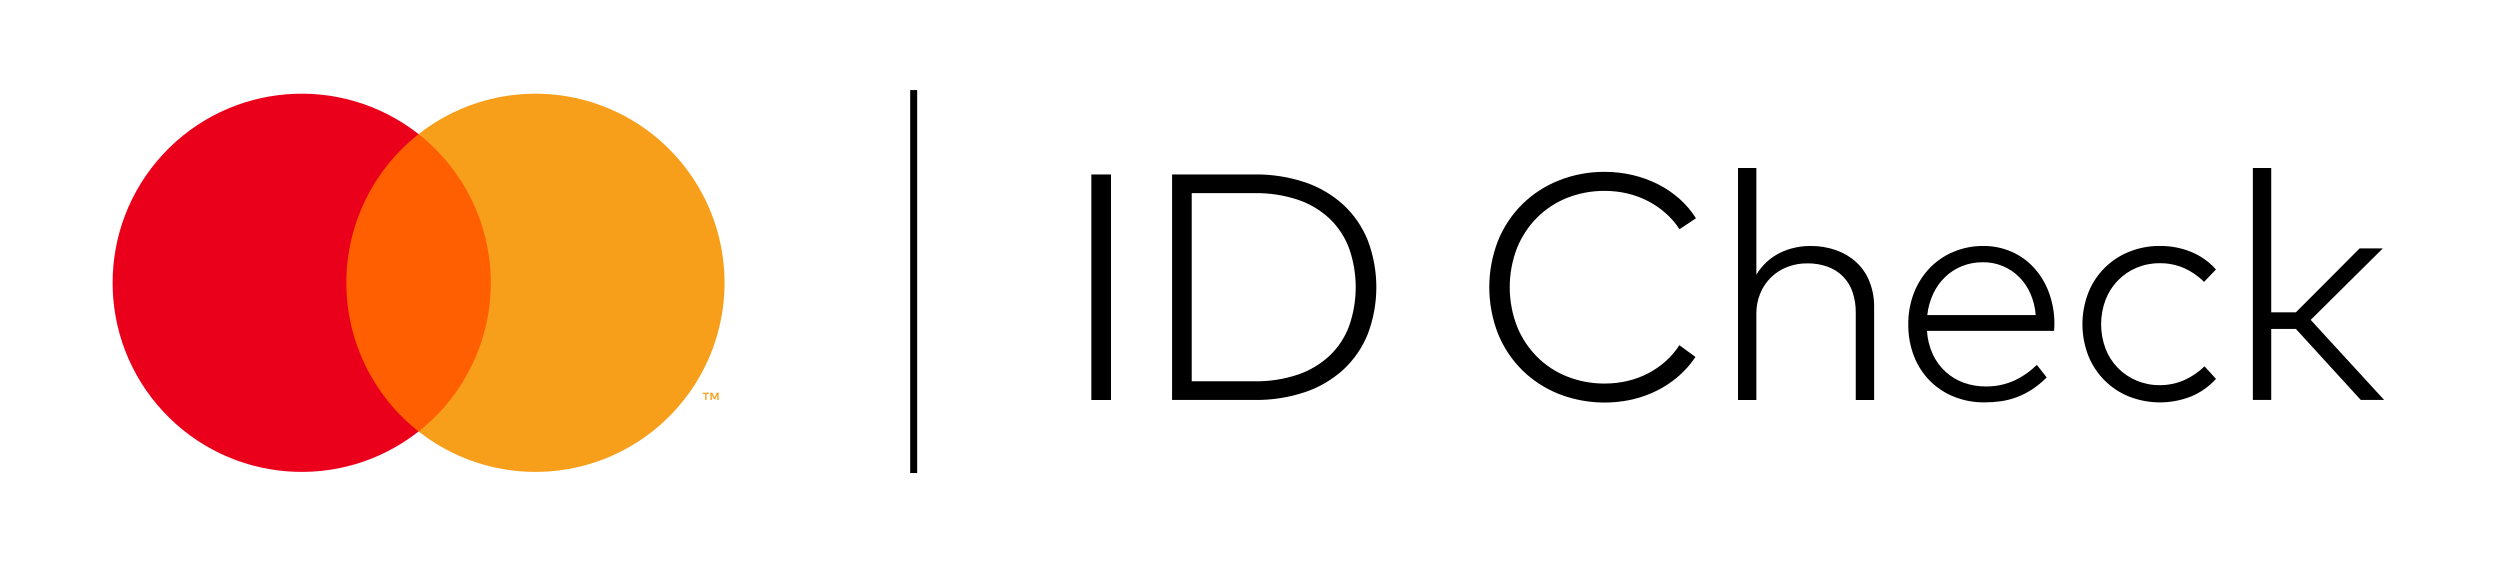
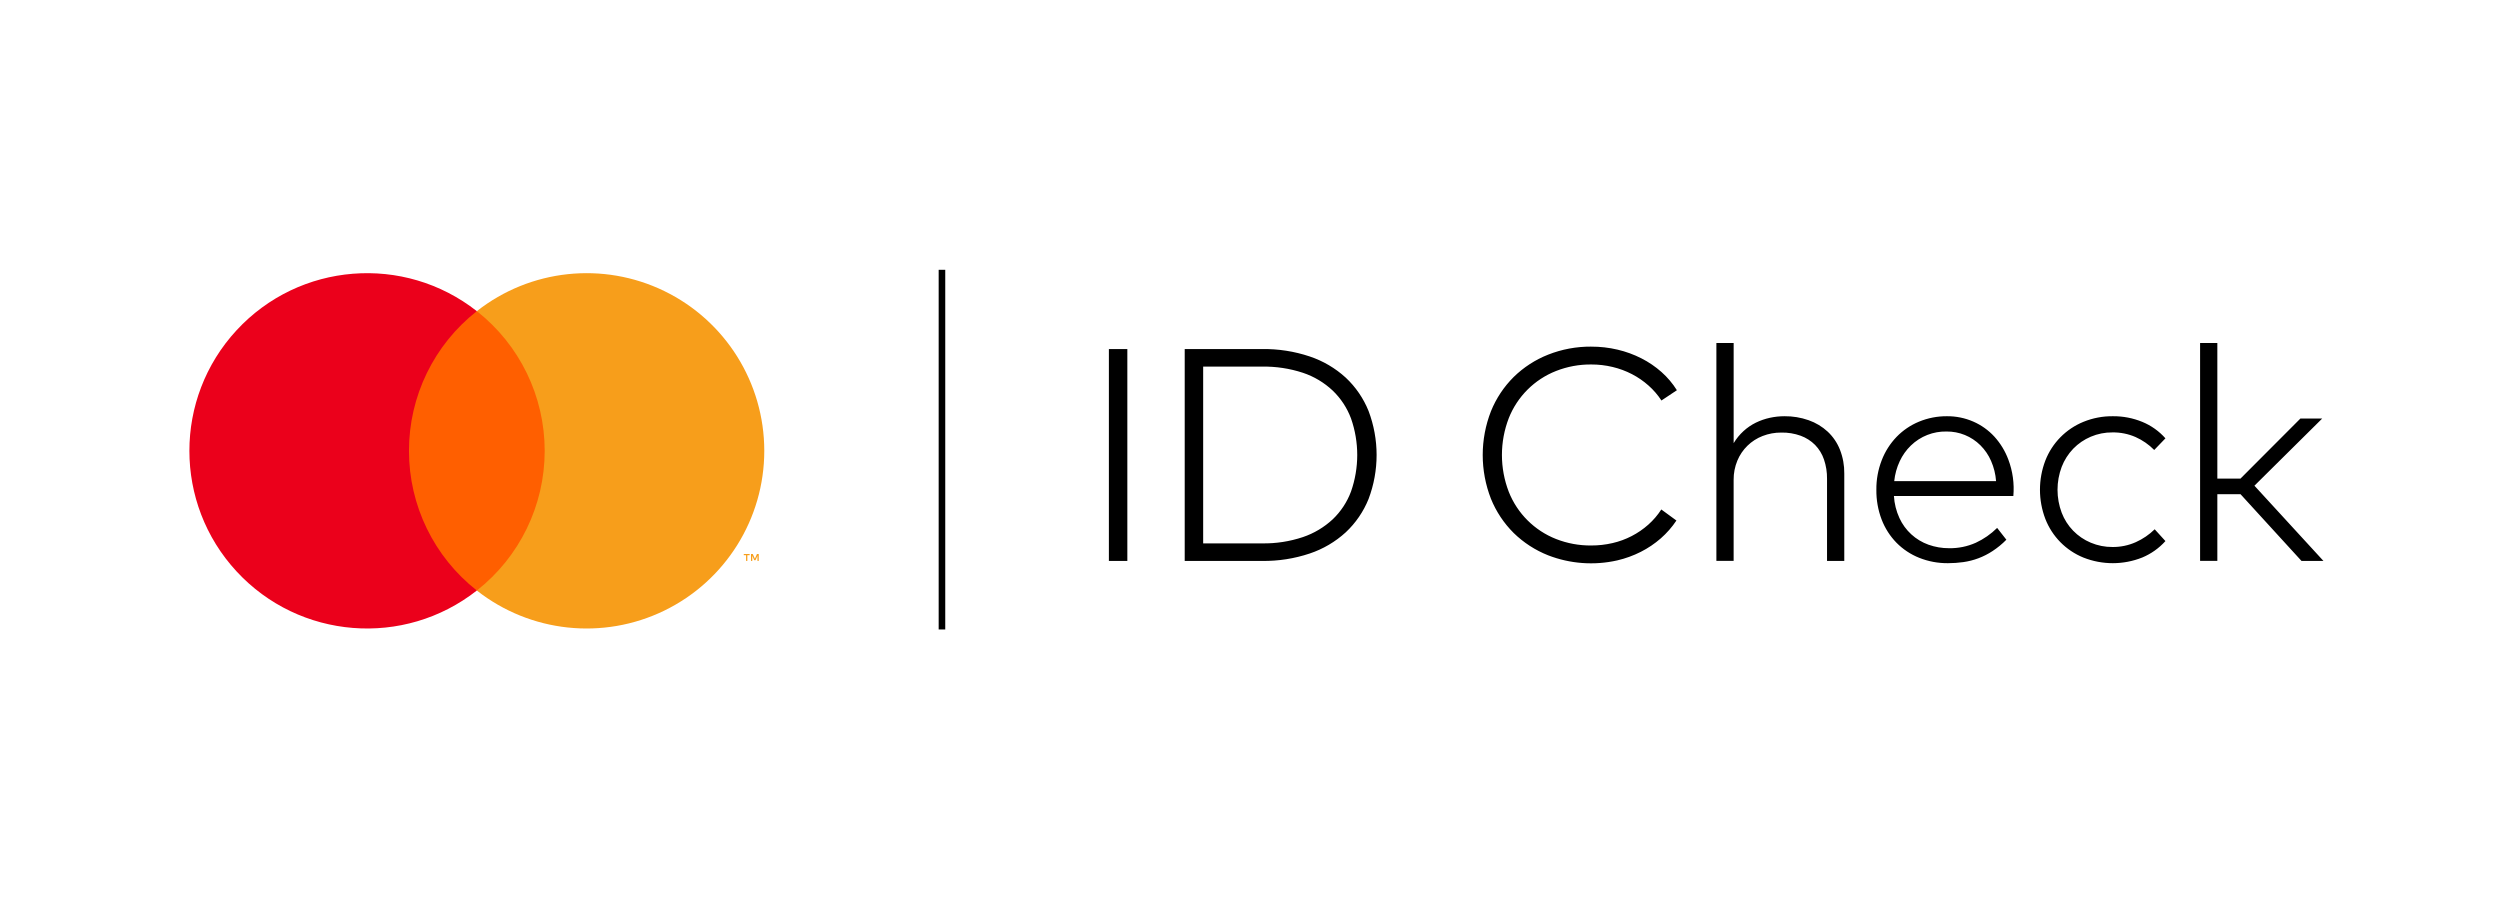
- <svg xmlns="http://www.w3.org/2000/svg" width="222" height="50" fill="none" viewBox="0 0 222 50">
-   <path fill="#ff5f00" d="M44.518 11.91H29.824v26.405h14.694z" />
-   <path fill="#eb001b" d="M30.757 25.112a16.76 16.76 0 0 1 6.414-13.202 16.793 16.793 0 1 0 0 26.405 16.77 16.77 0 0 1-6.414-13.203" />
-   <path fill="#f79e1b" d="M64.341 25.113a16.793 16.793 0 0 1-27.17 13.202 16.796 16.796 0 0 0 0-26.405 16.793 16.793 0 0 1 27.17 13.203M62.739 35.518v-.54h.218v-.11h-.555v.11h.218v.54zm1.078 0v-.651h-.17l-.196.448-.196-.448h-.17v.651h.12v-.491l.184.423h.124l.184-.425v.493z" />
-   <path fill="#000" d="M81.447 42h-.622V8h.621v34M98.657 35.519h-1.745V15.49h1.745zM111.39 15.49a13.6 13.6 0 0 1 4.506.701 9.6 9.6 0 0 1 3.405 2.003 8.8 8.8 0 0 1 2.16 3.154 11.77 11.77 0 0 1 0 8.312 8.8 8.8 0 0 1-2.16 3.154 9.6 9.6 0 0 1-3.405 2.003 13.6 13.6 0 0 1-4.506.7h-7.31V15.492zm-5.565 1.66v16.708h5.565a11.5 11.5 0 0 0 3.863-.593 7.8 7.8 0 0 0 2.818-1.681 7 7 0 0 0 1.731-2.632 10.44 10.44 0 0 0 0-6.896 7.1 7.1 0 0 0-1.731-2.639 7.7 7.7 0 0 0-2.818-1.68 11.7 11.7 0 0 0-3.863-.587zm36.679-1.889c.838-.002 1.674.094 2.49.287.781.183 1.537.46 2.252.822a9 9 0 0 1 1.903 1.295 8 8 0 0 1 1.452 1.716l-1.459.973c-.343-.524-.755-1-1.223-1.416a7.7 7.7 0 0 0-1.56-1.073 8 8 0 0 0-1.831-.68 8.6 8.6 0 0 0-2.024-.235 8.9 8.9 0 0 0-3.326.614 7.9 7.9 0 0 0-2.675 1.746 8.2 8.2 0 0 0-1.788 2.704 9.68 9.68 0 0 0 0 6.98 8.2 8.2 0 0 0 1.788 2.704 7.9 7.9 0 0 0 2.675 1.745 8.9 8.9 0 0 0 3.326.616 8.8 8.8 0 0 0 2.017-.23 7.8 7.8 0 0 0 1.824-.672 7.7 7.7 0 0 0 1.559-1.072c.472-.419.883-.9 1.224-1.431l1.43 1.044a8.5 8.5 0 0 1-1.48 1.688c-.575.501-1.209.929-1.889 1.274a9.8 9.8 0 0 1-2.224.808 11.2 11.2 0 0 1-6.531-.48 9.8 9.8 0 0 1-3.254-2.11 9.7 9.7 0 0 1-2.153-3.233 11.37 11.37 0 0 1 0-8.275 9.7 9.7 0 0 1 2.153-3.24 9.8 9.8 0 0 1 3.254-2.11 10.8 10.8 0 0 1 4.07-.759m13.461 9.127c.256-.424.572-.81.937-1.144.35-.319.742-.586 1.166-.794a5.8 5.8 0 0 1 1.316-.458c.451-.1.912-.15 1.374-.15a6.7 6.7 0 0 1 2.303.379 5.2 5.2 0 0 1 1.795 1.08 4.7 4.7 0 0 1 1.159 1.71c.28.717.419 1.482.408 2.253v8.254h-1.631v-7.754a5.5 5.5 0 0 0-.286-1.83 3.66 3.66 0 0 0-.844-1.381 3.7 3.7 0 0 0-1.359-.866 5.2 5.2 0 0 0-1.831-.3 4.8 4.8 0 0 0-1.767.322 4.22 4.22 0 0 0-2.389 2.331 4.6 4.6 0 0 0-.351 1.81v7.668h-1.63v-20.6h1.63zm20.157-2.546a6.1 6.1 0 0 1 2.496.508 5.9 5.9 0 0 1 1.988 1.416 6.7 6.7 0 0 1 1.324 2.174 7.86 7.86 0 0 1 .472 3.44h-11.287c.042.724.219 1.432.522 2.09a4.9 4.9 0 0 0 1.138 1.551 4.8 4.8 0 0 0 1.609.966 5.7 5.7 0 0 0 1.938.33 6 6 0 0 0 2.532-.516 7.1 7.1 0 0 0 2.017-1.402l.873 1.116a8 8 0 0 1-1.309 1.073 7 7 0 0 1-1.359.687q-.686.256-1.409.357-.719.1-1.445.1a7.1 7.1 0 0 1-2.718-.508 6.3 6.3 0 0 1-2.146-1.423 6.45 6.45 0 0 1-1.402-2.189 7.6 7.6 0 0 1-.5-2.818 7.5 7.5 0 0 1 .507-2.796 6.7 6.7 0 0 1 1.402-2.203 6.3 6.3 0 0 1 2.118-1.438 6.7 6.7 0 0 1 2.639-.515m-.029 1.445a4.9 4.9 0 0 0-1.881.35 4.7 4.7 0 0 0-1.495.973 5 5 0 0 0-1.051 1.48 5.9 5.9 0 0 0-.522 1.889h9.627a5.8 5.8 0 0 0-.472-1.91 4.8 4.8 0 0 0-1.009-1.48 4.48 4.48 0 0 0-3.197-1.302m15.721-1.445a7.1 7.1 0 0 1 2.783.536 5.95 5.95 0 0 1 2.181 1.552l-1.058 1.102a5.9 5.9 0 0 0-1.767-1.223 5.3 5.3 0 0 0-2.181-.436 5.2 5.2 0 0 0-2.053.407 5.03 5.03 0 0 0-2.747 2.847 6.17 6.17 0 0 0 0 4.334 5 5 0 0 0 2.747 2.833 5.2 5.2 0 0 0 2.053.408 5.3 5.3 0 0 0 2.21-.458 6.2 6.2 0 0 0 1.781-1.216l1.015 1.116a6.1 6.1 0 0 1-2.188 1.552 7.5 7.5 0 0 1-5.558.007 6.5 6.5 0 0 1-3.605-3.655 7.74 7.74 0 0 1 0-5.515 6.47 6.47 0 0 1 3.605-3.662 7.1 7.1 0 0 1 2.782-.53m9.871 5.894h2.189l5.664-5.68h2.06l-6.408 6.352 6.523 7.11h-2.074l-5.765-6.309h-2.189v6.309h-1.631v-20.6h1.631z" />
+ <svg xmlns="http://www.w3.org/2000/svg" width="139" height="50" fill="none" viewBox="0 0 139 50">
+   <path fill="#ff5f00" d="M30.834 17.3H22.19v15.532h8.644z" />
+   <path fill="#eb001b" d="M22.739 25.066a9.86 9.86 0 0 1 3.773-7.766 9.878 9.878 0 1 0 0 15.533 9.86 9.86 0 0 1-3.773-7.767" />
+   <path fill="#f79e1b" d="M42.494 25.066a9.878 9.878 0 0 1-15.982 7.767 9.88 9.88 0 0 0 0-15.533 9.878 9.878 0 0 1 15.982 7.766M41.552 31.187v-.318h.128v-.065h-.327v.065h.129v.318zm.634 0v-.383h-.1l-.115.263-.116-.263h-.1v.383h.071v-.29l.108.25h.073l.108-.25v.29z" />
+   <path fill="#000" d="M52.556 35h-.366V15h.366v20M62.68 31.188h-1.026V19.407h1.026zm7.49-11.781c.9-.013 1.796.126 2.65.412a5.6 5.6 0 0 1 2.003 1.178 5.2 5.2 0 0 1 1.27 1.856 6.92 6.92 0 0 1 0 4.889 5.2 5.2 0 0 1-1.27 1.855 5.6 5.6 0 0 1-2.003 1.178 8 8 0 0 1-2.65.413h-4.3V19.407zm-3.274.976v9.829h3.274a6.8 6.8 0 0 0 2.272-.35 4.6 4.6 0 0 0 1.657-.988c.453-.432.801-.962 1.019-1.549a6.14 6.14 0 0 0 0-4.056 4.16 4.16 0 0 0-1.019-1.552 4.5 4.5 0 0 0-1.657-.99 6.9 6.9 0 0 0-2.272-.344zm21.576-1.11c.493-.002.985.054 1.464.167.46.108.905.27 1.325.484q.609.309 1.12.762c.331.294.618.634.854 1.01l-.859.572a4.1 4.1 0 0 0-.719-.833 4.5 4.5 0 0 0-.917-.631 4.7 4.7 0 0 0-1.077-.4 5 5 0 0 0-1.191-.139 5.2 5.2 0 0 0-1.956.362 4.66 4.66 0 0 0-2.626 2.617 5.7 5.7 0 0 0 0 4.107 4.663 4.663 0 0 0 2.625 2.617 5.2 5.2 0 0 0 1.957.361q.601.002 1.187-.134a4.51 4.51 0 0 0 1.99-1.027c.277-.246.519-.53.72-.841l.84.614a5 5 0 0 1-.87.993 5.4 5.4 0 0 1-1.111.749 5.8 5.8 0 0 1-1.308.475 6.6 6.6 0 0 1-3.842-.282 5.8 5.8 0 0 1-1.915-1.24 5.7 5.7 0 0 1-1.266-1.903 6.7 6.7 0 0 1 0-4.868 5.7 5.7 0 0 1 1.266-1.906c.55-.537 1.2-.959 1.915-1.241a6.4 6.4 0 0 1 2.394-.446m7.919 5.368q.226-.377.55-.673.31-.283.686-.468.372-.18.775-.269.399-.087.808-.088c.46-.005.919.07 1.354.223a3.05 3.05 0 0 1 1.056.635c.299.281.532.624.682 1.006.165.422.246.872.24 1.325v4.856h-.959v-4.561a3.2 3.2 0 0 0-.169-1.077 2.15 2.15 0 0 0-.496-.812 2.2 2.2 0 0 0-.8-.51 3 3 0 0 0-1.077-.176 2.8 2.8 0 0 0-1.039.19 2.49 2.49 0 0 0-1.405 1.37c-.14.338-.21.7-.207 1.065v4.51h-.959V19.07h.96zm11.856-1.498a3.6 3.6 0 0 1 1.469.299c.443.193.841.477 1.169.833.339.373.603.807.779 1.279a4.6 4.6 0 0 1 .278 2.024h-6.64c.025.425.129.841.307 1.228a2.823 2.823 0 0 0 1.616 1.481c.366.13.751.196 1.14.194a3.5 3.5 0 0 0 1.49-.303c.44-.204.841-.483 1.186-.825l.513.656a4.6 4.6 0 0 1-.77.632 3.948 3.948 0 0 1-1.628.614q-.423.06-.85.059a4.2 4.2 0 0 1-1.599-.299 3.7 3.7 0 0 1-1.262-.837 3.8 3.8 0 0 1-.825-1.288 4.5 4.5 0 0 1-.294-1.657 4.4 4.4 0 0 1 .299-1.646c.186-.482.466-.922.824-1.295a3.7 3.7 0 0 1 1.246-.846 4 4 0 0 1 1.552-.303m-.017.85a2.77 2.77 0 0 0-1.985.779c-.258.25-.467.545-.619.87-.164.35-.268.726-.307 1.111h5.663a3.4 3.4 0 0 0-.278-1.123 2.8 2.8 0 0 0-.593-.871 2.63 2.63 0 0 0-1.881-.766m9.248-.85a4.2 4.2 0 0 1 1.637.316c.491.202.93.515 1.283.913l-.623.648a3.4 3.4 0 0 0-1.039-.72 3.1 3.1 0 0 0-1.283-.257 3 3 0 0 0-1.208.24c-.365.155-.695.38-.972.665-.279.29-.498.634-.643 1.01a3.62 3.62 0 0 0 0 2.55 2.94 2.94 0 0 0 1.615 1.666c.382.161.793.243 1.208.24.448.005.891-.087 1.3-.27a3.6 3.6 0 0 0 1.048-.715l.597.656a3.6 3.6 0 0 1-1.287.913 4.42 4.42 0 0 1-3.27.005 3.81 3.81 0 0 1-2.12-2.15 4.55 4.55 0 0 1 0-3.245 3.82 3.82 0 0 1 2.12-2.154 4.2 4.2 0 0 1 1.637-.311m5.806 3.467h1.288l3.332-3.34h1.212l-3.77 3.736 3.837 4.182h-1.22l-3.391-3.711h-1.288v3.71h-.959V19.07h.959z" />
</svg>
